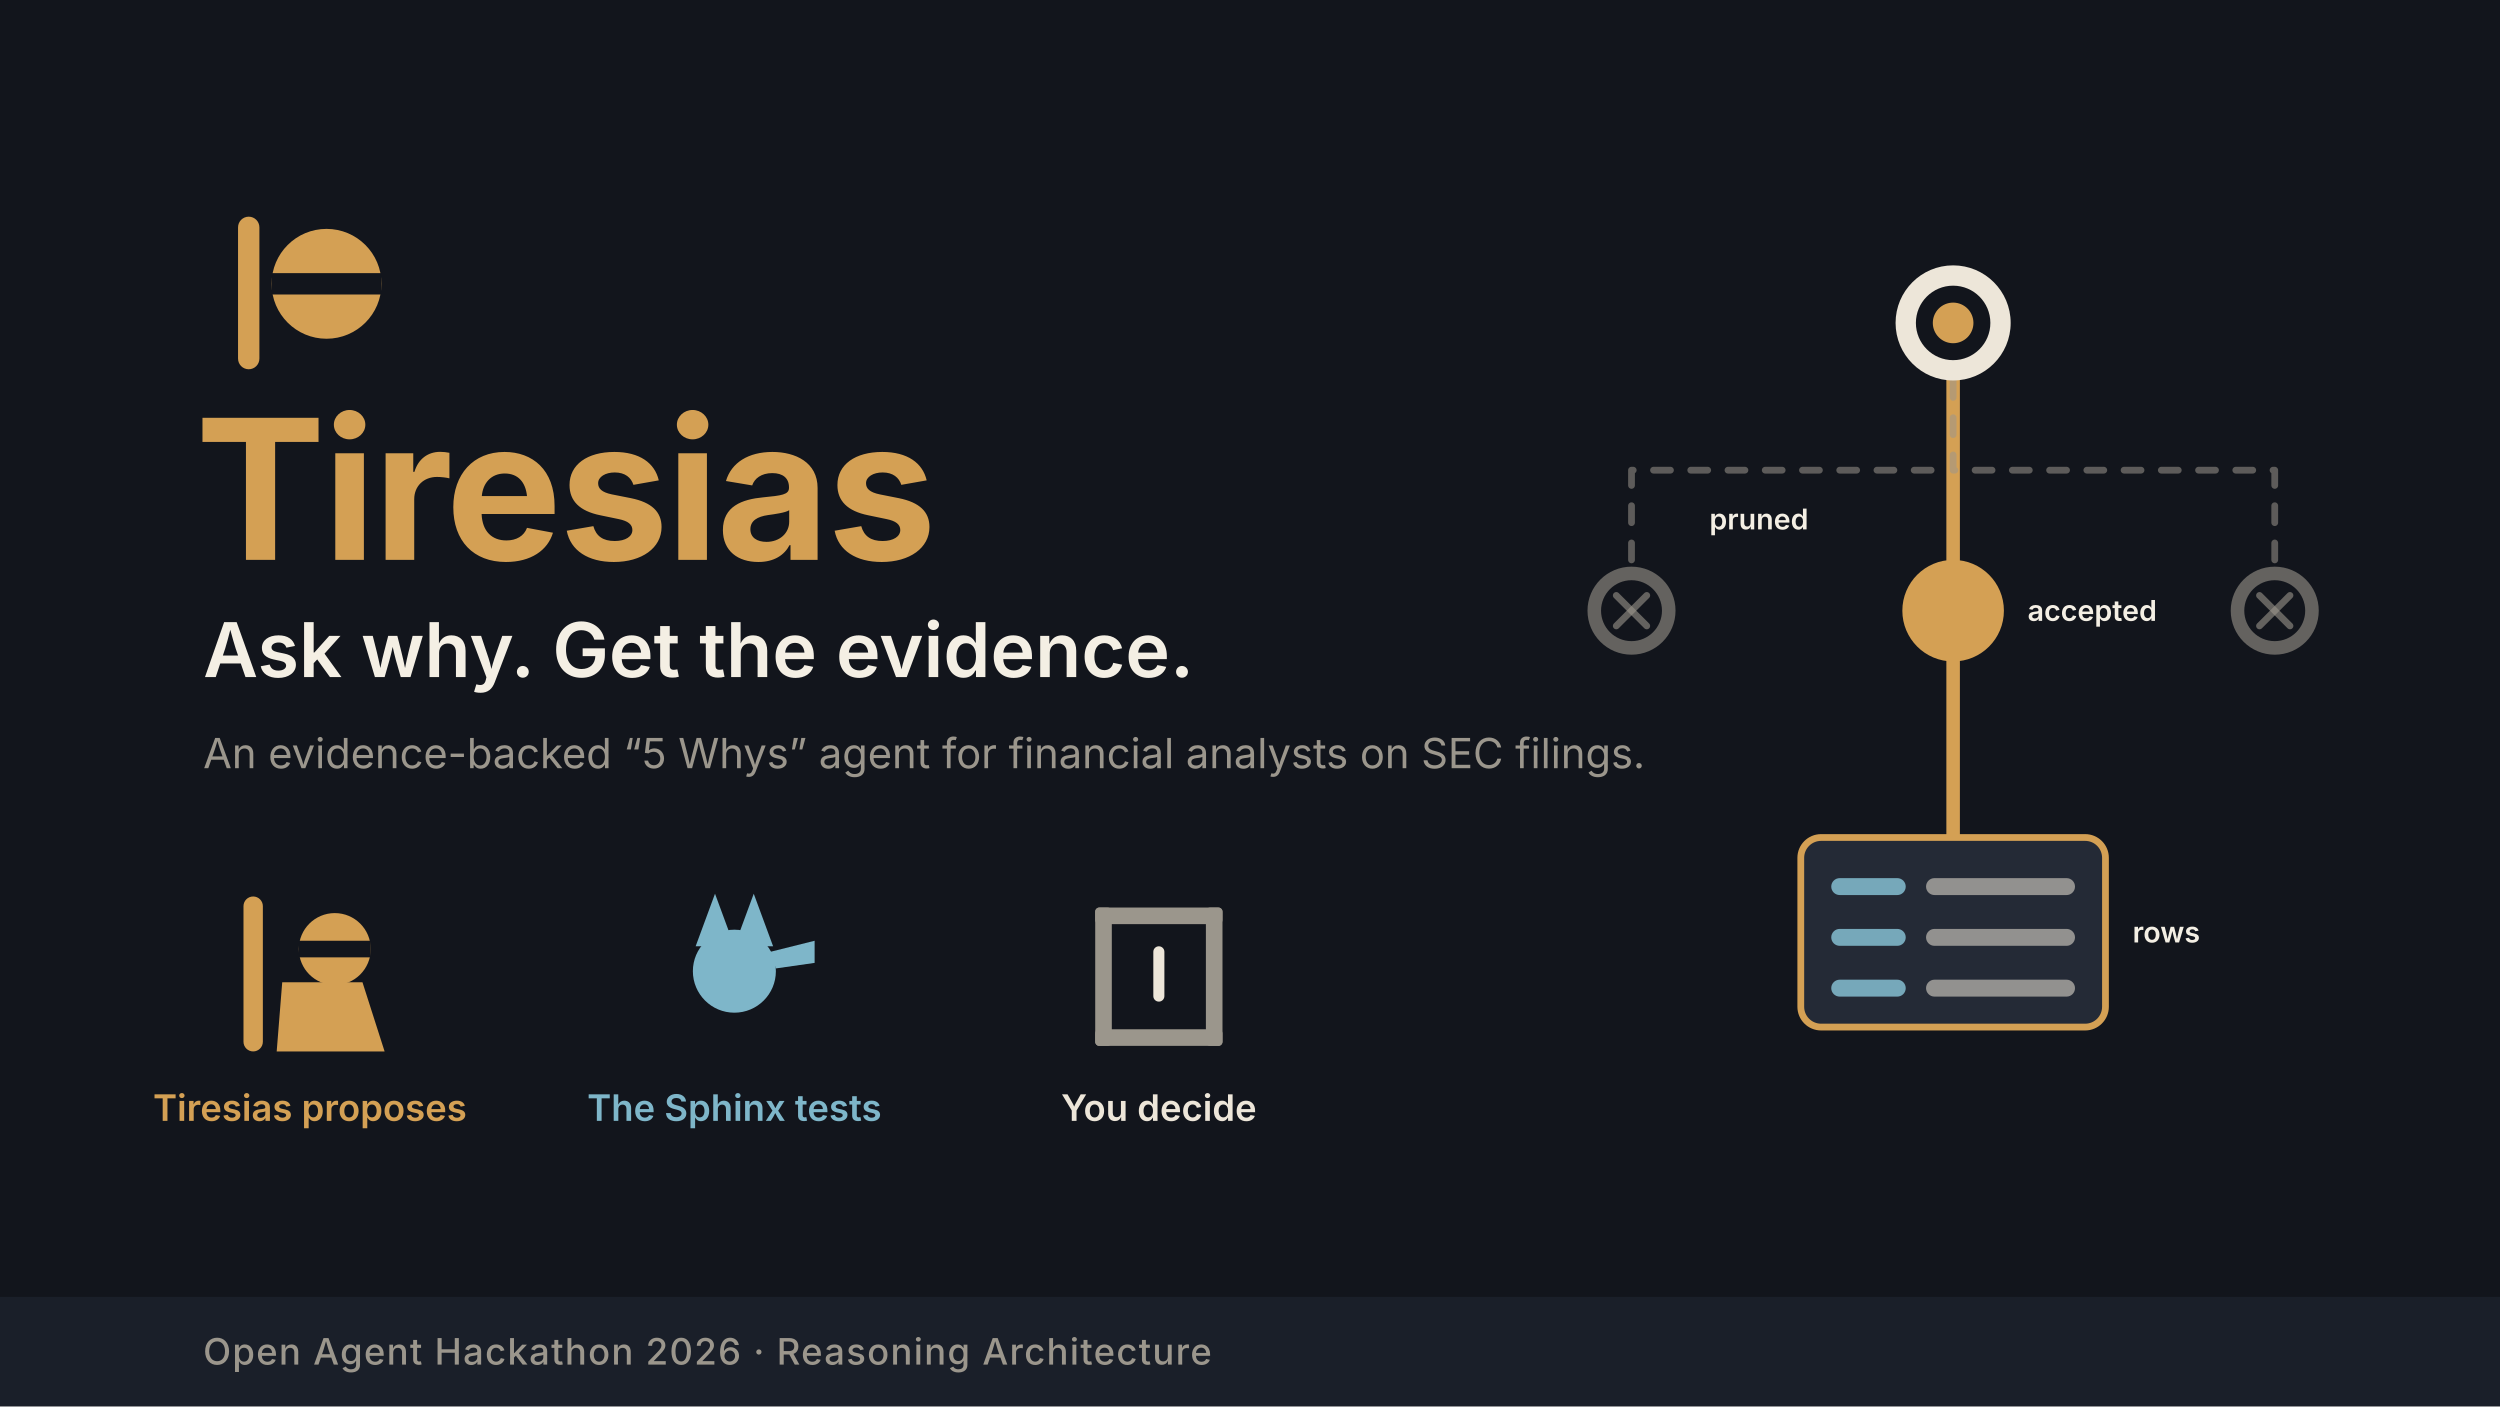
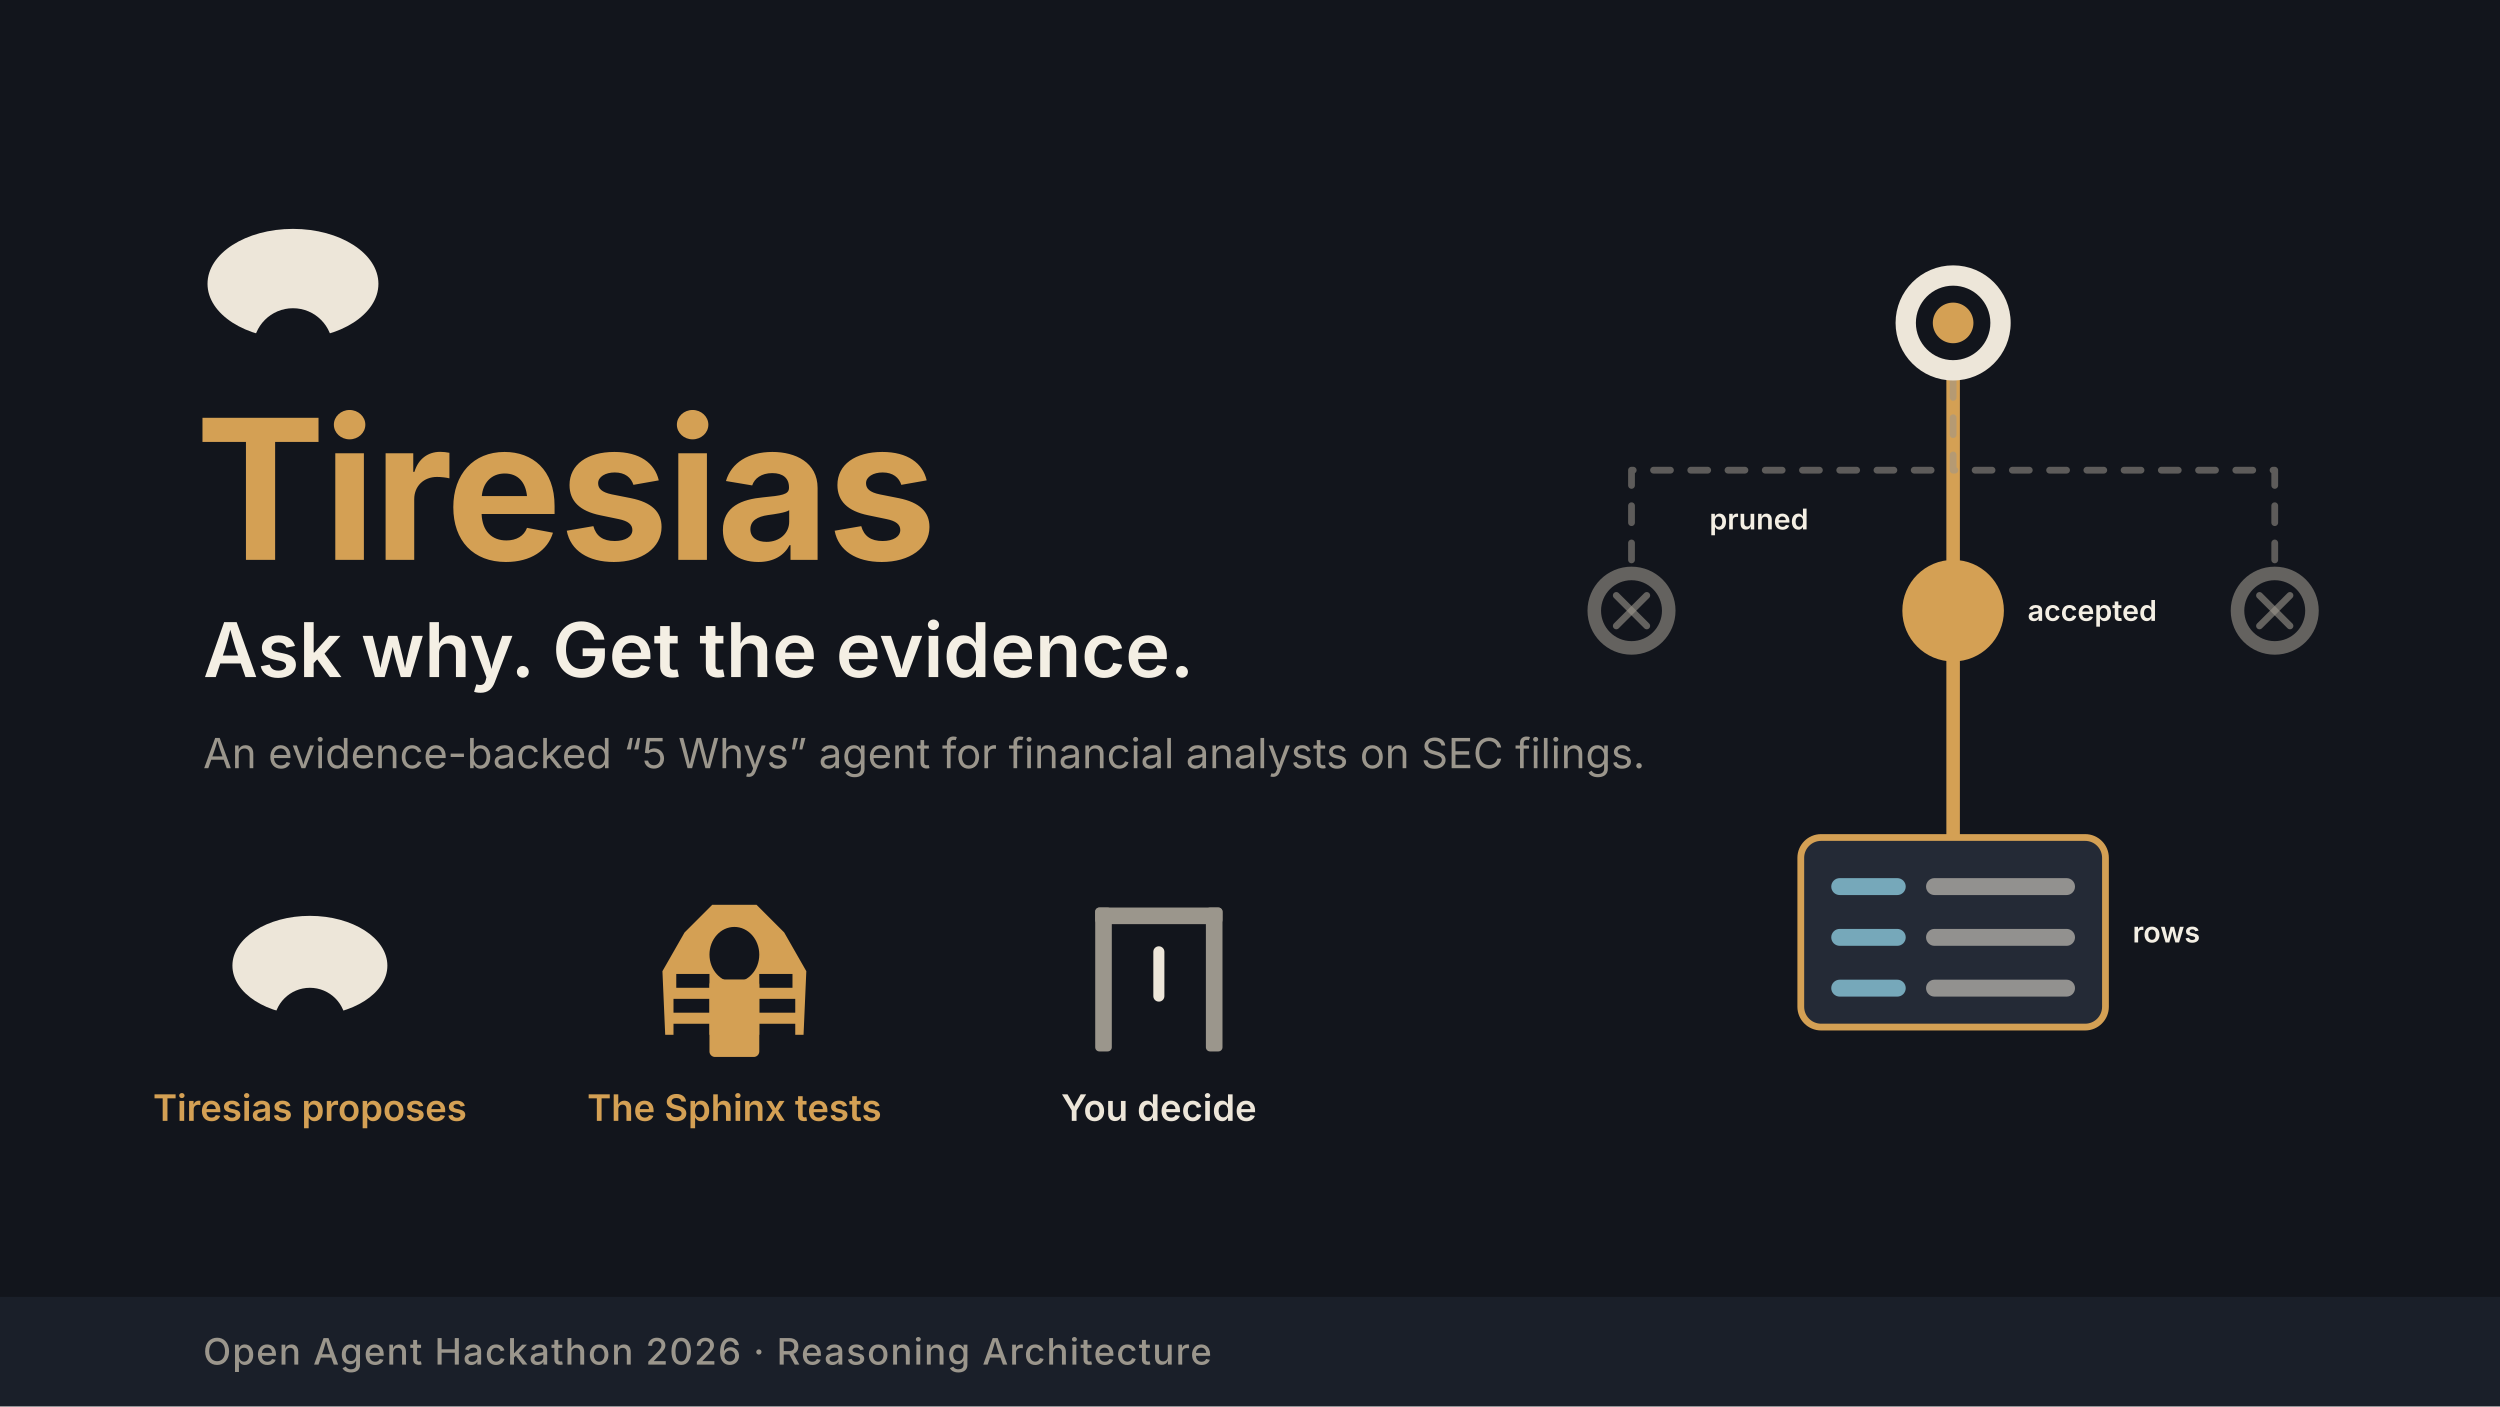
<svg xmlns="http://www.w3.org/2000/svg" viewBox="0 0 1920 1080" width="1920" height="1080" role="img" aria-label="Tiresias: ask why, get the evidence">
  <rect width="1920" height="1080" fill="#12151C" />
  <path d="M1500,292.2 V361.1 H1253 V430" fill="none" stroke="#9B968C" stroke-width="5.2" stroke-linecap="round" stroke-linejoin="round" stroke-dasharray="13 15.6" opacity="0.55" />
  <path d="M1500,292.2 V361.1 H1500 V430" fill="none" stroke="#D4A054" stroke-width="10.4" stroke-linecap="round" stroke-linejoin="round" />
  <path d="M1500,292.2 V361.1 H1747 V430" fill="none" stroke="#9B968C" stroke-width="5.2" stroke-linecap="round" stroke-linejoin="round" stroke-dasharray="13 15.6" opacity="0.55" />
  <path d="M1500,508 V575.6 H1500 V643.2" fill="none" stroke="#D4A054" stroke-width="10.4" stroke-linecap="round" stroke-linejoin="round" />
  <path fill-rule="evenodd" fill="#EDE6D9" d="M1455.8,248a44.2,44.2 0 1,0 88.4,0a44.2,44.2 0 1,0 -88.4,0zM1471.4,248a28.6,28.6 0 1,0 57.2,0a28.6,28.6 0 1,0 -57.2,0z" />
  <circle cx="1500" cy="248" r="15.6" fill="#D4A054" opacity="1" />
  <path fill-rule="evenodd" fill="#9B968C" opacity="0.6" d="M1219.2,469a33.8,33.8 0 1,0 67.6,0a33.8,33.8 0 1,0 -67.6,0zM1229.6,469a23.4,23.4 0 1,0 46.8,0a23.4,23.4 0 1,0 -46.8,0z" />
  <line x1="1241.3" y1="457.3" x2="1264.7" y2="480.7" stroke="#9B968C" stroke-width="5.2" stroke-linecap="round" opacity="0.6" />
  <line x1="1241.3" y1="480.7" x2="1264.7" y2="457.3" stroke="#9B968C" stroke-width="5.2" stroke-linecap="round" opacity="0.6" />
  <circle cx="1500" cy="469" r="39" fill="#D4A054" opacity="1" />
  <path fill-rule="evenodd" fill="#9B968C" opacity="0.6" d="M1713.2,469a33.8,33.8 0 1,0 67.6,0a33.8,33.8 0 1,0 -67.6,0zM1723.6,469a23.4,23.4 0 1,0 46.8,0a23.4,23.4 0 1,0 -46.8,0z" />
  <line x1="1735.3" y1="457.3" x2="1758.7" y2="480.7" stroke="#9B968C" stroke-width="5.2" stroke-linecap="round" opacity="0.6" />
  <line x1="1735.3" y1="480.7" x2="1758.7" y2="457.3" stroke="#9B968C" stroke-width="5.2" stroke-linecap="round" opacity="0.6" />
  <rect x="1383" y="643.2" width="234" height="145.6" rx="15.6" fill="#242A36" stroke="#D4A054" stroke-width="5.2" opacity="1" />
  <rect x="1406.4" y="674.4" width="57.2" height="13" rx="6.5" fill="#7EB6C9" opacity="0.9" />
  <rect x="1479.2" y="674.4" width="114.4" height="13" rx="6.5" fill="#EDE6D9" opacity="0.55" />
  <rect x="1406.4" y="713.4" width="57.2" height="13" rx="6.5" fill="#7EB6C9" opacity="0.9" />
  <rect x="1479.2" y="713.4" width="114.4" height="13" rx="6.5" fill="#EDE6D9" opacity="0.55" />
  <rect x="1406.4" y="752.4" width="57.2" height="13" rx="6.5" fill="#7EB6C9" opacity="0.9" />
  <rect x="1479.2" y="752.4" width="114.4" height="13" rx="6.5" fill="#EDE6D9" opacity="0.55" />
  <text x="1557.2" y="476.8" font-family="Inter, 'SF Pro Display', system-ui, -apple-system, 'Segoe UI', Helvetica, Arial, sans-serif" font-size="22" font-weight="600" fill="#F4EFE4" text-anchor="start">accepted</text>
  <text x="1312.8" y="406.6" font-family="Inter, 'SF Pro Display', system-ui, -apple-system, 'Segoe UI', Helvetica, Arial, sans-serif" font-size="22" font-weight="600" fill="#F4EFE4" text-anchor="start">pruned</text>
  <text x="1637.8" y="723.8" font-family="Inter, 'SF Pro Display', system-ui, -apple-system, 'Segoe UI', Helvetica, Arial, sans-serif" font-size="22" font-weight="600" fill="#F4EFE4" text-anchor="start">rows</text>
  <g transform="translate(150 150) scale(1.17188)">
-     <rect x="28" y="14" width="14" height="100" rx="7" ry="7" fill="#D4A054" />
    <defs>
-       <mask id="veil-logo" maskUnits="userSpaceOnUse">
-         <rect x="0" y="0" width="128" height="128" fill="white" />
-         <rect x="50" y="51.0" width="72" height="14" fill="black" />
+       <mask id="eye-cover" maskUnits="userSpaceOnUse">
+         <rect x="0" y="0" width="128" height="128" fill="black" />
+         <ellipse cx="64" cy="58" rx="56" ry="36" fill="white" />
+         <circle cx="64" cy="100" r="26" fill="black" />
      </mask>
    </defs>
-     <circle cx="86" cy="58" r="36" fill="#D4A054" mask="url(#veil-logo)" />
+     <rect x="0" y="0" width="128" height="128" fill="#EDE6D9" mask="url(#eye-cover)" />
  </g>
  <text x="150" y="430" font-family="Inter, 'SF Pro Display', system-ui, -apple-system, 'Segoe UI', Helvetica, Arial, sans-serif" font-size="150" font-weight="700" fill="#D4A054" text-anchor="start" letter-spacing="-2">Tiresias</text>
  <text x="156" y="520" font-family="Inter, 'SF Pro Display', system-ui, -apple-system, 'Segoe UI', Helvetica, Arial, sans-serif" font-size="58" font-weight="600" fill="#F4EFE4" text-anchor="start">Ask why. Get the evidence.</text>
  <text x="156" y="590" font-family="Inter, 'SF Pro Display', system-ui, -apple-system, 'Segoe UI', Helvetica, Arial, sans-serif" font-size="32" font-weight="400" fill="#9B968C" text-anchor="start">An evidence-backed “5 Whys” agent for financial analysts on SEC filings.</text>
  <g transform="translate(170 680) scale(1.0625)">
-     <rect x="16" y="8" width="14" height="112" rx="7" ry="7" fill="#D4A054" />
-     <polygon points="44,70 40,120 118,120 102,70" fill="#D4A054" />
    <defs>
-       <mask id="veil-tiresias-c0" maskUnits="userSpaceOnUse">
-         <rect x="0" y="0" width="128" height="128" fill="white" />
-         <rect x="56" y="40.0" width="52" height="12" fill="black" />
+       <mask id="eye-cover" maskUnits="userSpaceOnUse">
+         <rect x="0" y="0" width="128" height="128" fill="black" />
+         <ellipse cx="64" cy="58" rx="56" ry="36" fill="white" />
+         <circle cx="64" cy="100" r="26" fill="black" />
      </mask>
    </defs>
-     <circle cx="82" cy="46" r="26" fill="#D4A054" mask="url(#veil-tiresias-c0)" />
+     <rect x="0" y="0" width="128" height="128" fill="#EDE6D9" mask="url(#eye-cover)" />
  </g>
  <text x="238" y="860.8" font-family="Inter, 'SF Pro Display', system-ui, -apple-system, 'Segoe UI', Helvetica, Arial, sans-serif" font-size="28" font-weight="600" fill="#D4A054" text-anchor="middle">Tiresias proposes</text>
  <g transform="translate(496 680) scale(1.0625)">
-     <polygon points="36,44 50,6 64,44" fill="#7EB6C9" />
-     <polygon points="64,44 78,6 92,44" fill="#7EB6C9" />
-     <circle cx="64" cy="62" r="30" fill="#7EB6C9" />
-     <polygon points="90,48 122,40 122,56 94,60" fill="#7EB6C9" />
+     <defs>
+       <mask id="sphinx-head" maskUnits="userSpaceOnUse">
+         <rect x="0" y="0" width="128" height="128" fill="black" />
+         <polygon points="14,108 12,62 28,34 48,14 80,14 100,34 116,62 114,108" fill="white" />
+         <ellipse cx="64" cy="50" rx="18" ry="20" fill="black" />
+         <rect x="22" y="64" width="24" height="10" fill="black" />
+         <rect x="20" y="82" width="26" height="10" fill="black" />
+         <rect x="20" y="100" width="26" height="10" fill="black" />
+         <rect x="82" y="64" width="24" height="10" fill="black" />
+         <rect x="82" y="82" width="26" height="10" fill="black" />
+         <rect x="82" y="100" width="26" height="10" fill="black" />
+       </mask>
+     </defs>
+     <rect x="0" y="0" width="128" height="128" fill="#D4A054" mask="url(#sphinx-head)" />
+     <rect x="46" y="68" width="36" height="56" rx="4" ry="4" fill="#D4A054" />
  </g>
-   <text x="564" y="860.8" font-family="Inter, 'SF Pro Display', system-ui, -apple-system, 'Segoe UI', Helvetica, Arial, sans-serif" font-size="28" font-weight="600" fill="#7EB6C9" text-anchor="middle">The Sphinx tests</text>
+   <text x="564" y="860.8" font-family="Inter, 'SF Pro Display', system-ui, -apple-system, 'Segoe UI', Helvetica, Arial, sans-serif" font-size="28" font-weight="600" fill="#D4A054" text-anchor="middle">The Sphinx tests</text>
  <g transform="translate(822 680) scale(1.0625)">
-     <rect x="18" y="16" width="12" height="100" rx="3" ry="3" fill="#9B968C" />
-     <rect x="98" y="16" width="12" height="100" rx="3" ry="3" fill="#9B968C" />
+     <rect x="18" y="16" width="12" height="104" rx="3" ry="3" fill="#9B968C" />
+     <rect x="98" y="16" width="12" height="104" rx="3" ry="3" fill="#9B968C" />
    <rect x="18" y="16" width="92" height="12" rx="3" ry="3" fill="#9B968C" />
-     <rect x="18" y="104" width="92" height="12" rx="3" ry="3" fill="#9B968C" />
    <rect x="60" y="44" width="8" height="40" rx="4" ry="4" fill="#EDE6D9" />
  </g>
  <text x="890" y="860.8" font-family="Inter, 'SF Pro Display', system-ui, -apple-system, 'Segoe UI', Helvetica, Arial, sans-serif" font-size="28" font-weight="600" fill="#EDE6D9" text-anchor="middle">You decide</text>
  <rect x="0" y="996" width="1920" height="84" fill="#1A1F29" />
  <text x="156" y="1048" font-family="Inter, 'SF Pro Display', system-ui, -apple-system, 'Segoe UI', Helvetica, Arial, sans-serif" font-size="28" font-weight="500" fill="#9B968C" text-anchor="start" letter-spacing="1">Open Agent Hackathon 2026  ·  Reasoning Architecture</text>
</svg>
